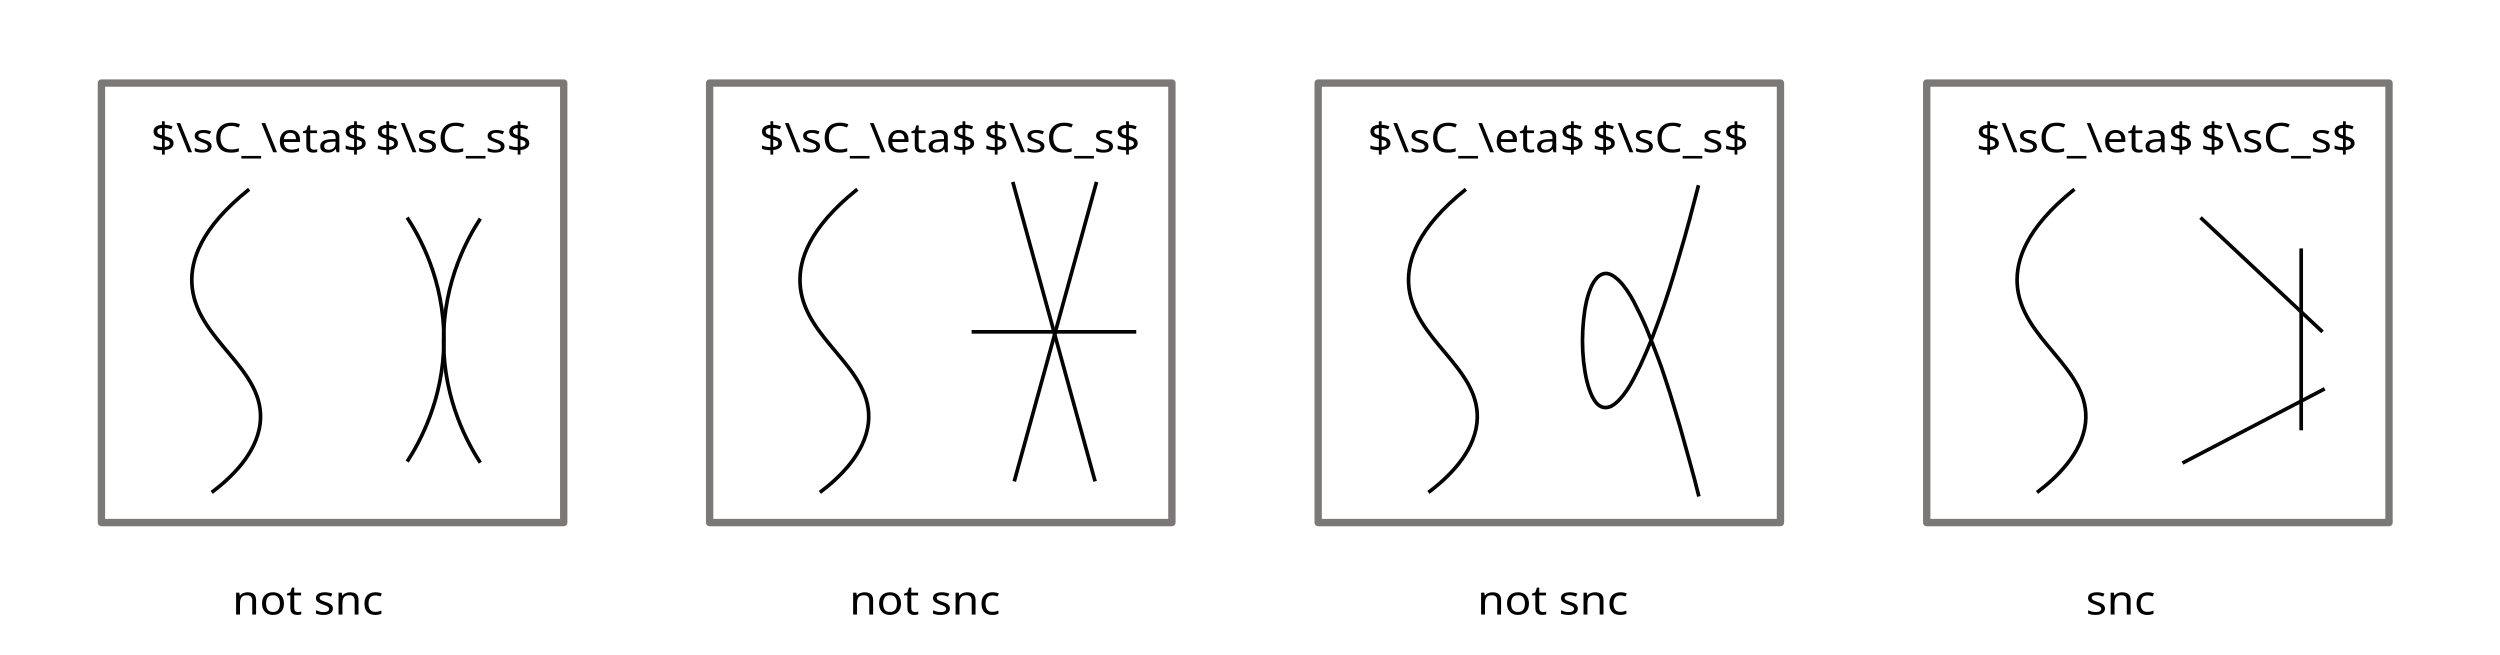
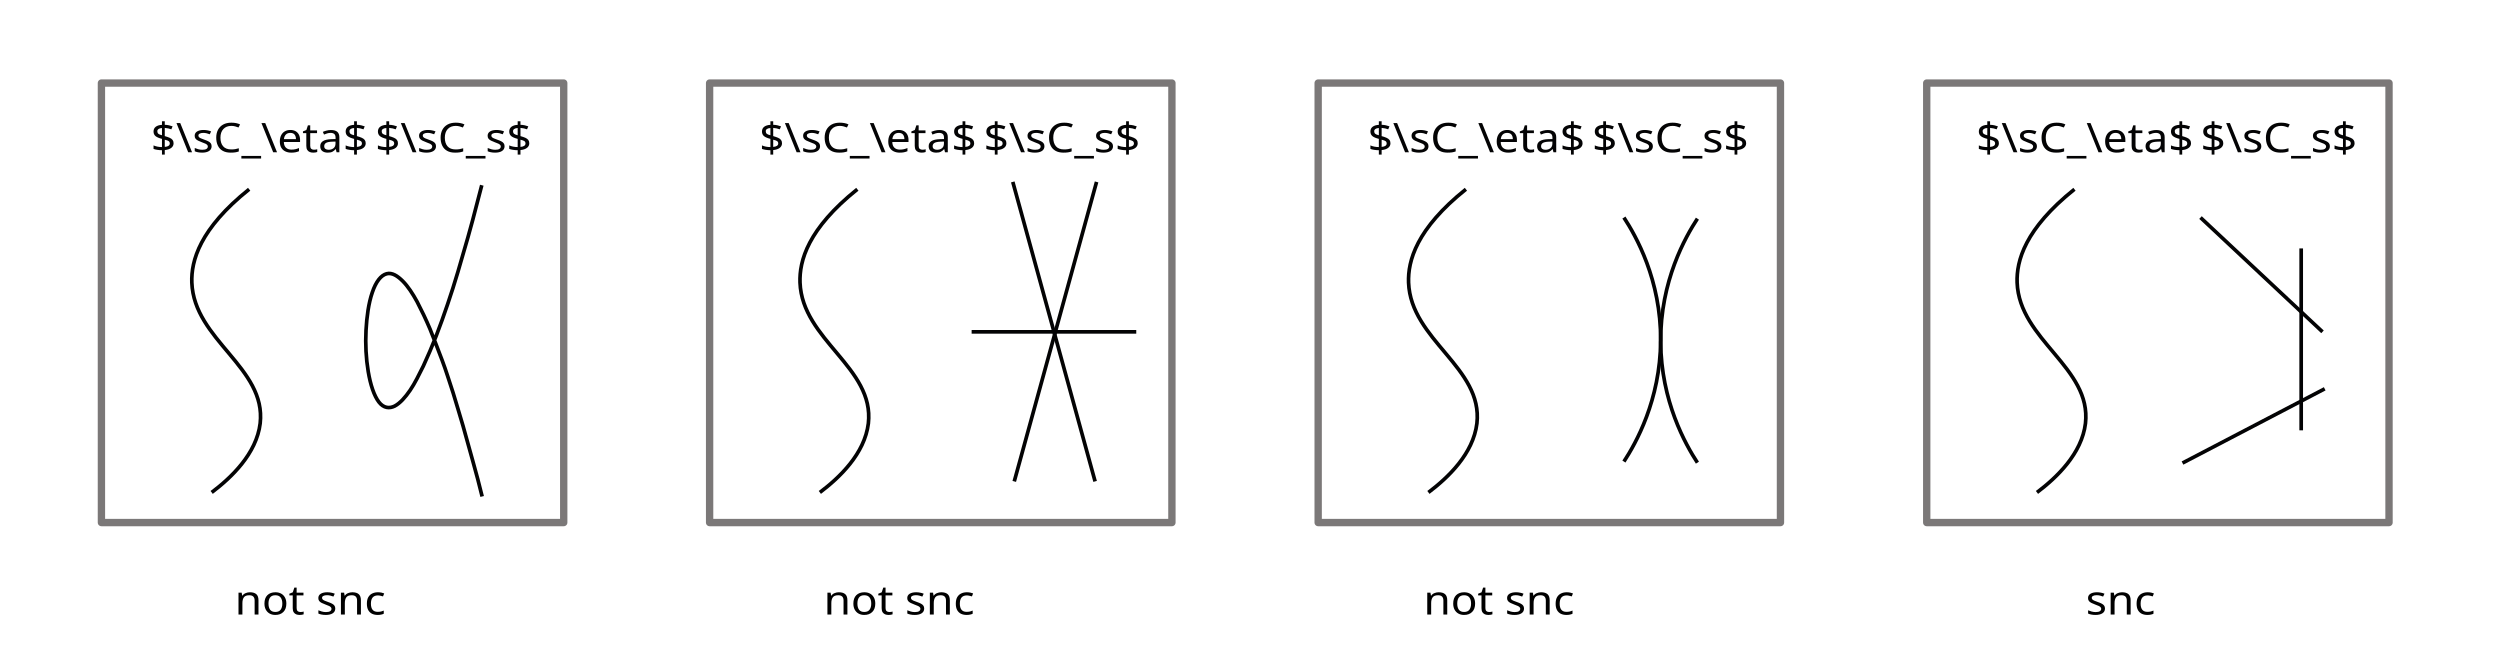
<svg xmlns="http://www.w3.org/2000/svg" version="1.1" id="svg8" x="0px" y="0px" viewBox="0 0 680.3 178" style="enable-background:new 0 0 680.3 178;" xml:space="preserve">
  <style type="text/css">
	.st0{fill:#030304;}
	.st1{font-family:'ArialMT';}
	.st2{font-size:11.104px;}
	.st3{fill:none;stroke:#7B7878;stroke-width:2;stroke-linecap:round;stroke-linejoin:round;stroke-miterlimit:10;}
	.st4{fill:none;stroke:#030304;stroke-miterlimit:10;}
	.st5{font-family:'MyriadPro-Regular';}
</style>
  <g id="layer1" transform="translate(0,-177)">
</g>
  <g>
-     <text transform="matrix(1.0807 0 0 1 41.0371 41.4283)" class="st0 st1 st2">$\sC_\eta$</text>
-     <text transform="matrix(1.0807 0 0 1 102.0962 41.4283)" class="st0 st1 st2">$\sC_s$</text>
-     <rect x="27.6" y="22.6" class="st3" width="125.8" height="119.6" />
-     <path class="st4" d="M67.8,51.5C54.3,62.3,52,71,52.2,76.9c0.6,15.7,20.3,23.1,18.6,38.3c-1,8.3-7.9,14.8-13.2,18.8" />
-     <path class="st4" d="M110.8,59.2c3.2,4.9,10.1,16.9,10,33.5c-0.1,16.2-6.8,28-10,32.9" />
-     <path class="st4" d="M130.7,59.5c-3.2,4.9-10.1,16.9-10,33.5c0.1,16.2,6.8,28,10,32.9" />
-   </g>
-   <g>
    <text transform="matrix(1.0807 0 0 1 206.605 41.4283)" class="st0 st1 st2">$\sC_\eta$</text>
    <text transform="matrix(1.0807 0 0 1 267.6636 41.4283)" class="st0 st1 st2">$\sC_s$</text>
    <rect x="193.1" y="22.6" class="st3" width="125.8" height="119.6" />
    <path class="st4" d="M233.3,51.5c-13.5,10.8-15.8,19.5-15.6,25.4c0.6,15.7,20.3,23.1,18.6,38.3c-1,8.3-7.9,14.8-13.2,18.8" />
    <line class="st4" x1="264.4" y1="90.3" x2="309.2" y2="90.3" />
    <line class="st4" x1="276" y1="131" x2="298.4" y2="49.5" />
    <line class="st4" x1="298" y1="131" x2="275.6" y2="49.5" />
-   </g>
-   <g>
-     <text transform="matrix(1.0807 0 0 1 372.1729 41.4283)" class="st0 st1 st2">$\sC_\eta$</text>
-     <text transform="matrix(1.0807 0 0 1 433.2314 41.4283)" class="st0 st1 st2">$\sC_s$</text>
-     <rect x="358.7" y="22.6" class="st3" width="125.8" height="119.6" />
-     <path class="st4" d="M398.9,51.5c-13.5,10.8-15.8,19.5-15.6,25.4c0.6,15.7,20.3,23.1,18.6,38.3c-1,8.3-7.9,14.8-13.2,18.8" />
-     <path class="st4" d="M462.3,135.1c-0.8-3.2-1.6-6.4-2.5-9.5c-0.9-3.3-1.8-6.5-2.7-9.7c-0.9-3-1.8-6.1-2.7-9c-1-3-1.9-6-3-8.9   c-1.1-2.9-2.2-5.8-3.3-8.5c-1.1-2.6-2.3-5.1-3.5-7.4c-1.2-2.2-2.5-4.2-3.9-5.6c-1.4-1.4-2.9-2.4-4.4-2c-1.5,0.4-2.9,2.1-3.9,5.1   c-1,2.9-1.5,6.6-1.7,10.3c-0.2,3.8,0,7.6,0.6,11.2c0.6,3.6,1.6,6.6,2.9,8.3c1.3,1.7,2.9,1.8,4.3,1.1c1.5-0.8,2.9-2.4,4.2-4.3   c1.3-1.9,2.4-4.2,3.6-6.6c1.2-2.6,2.4-5.4,3.5-8.2c1.1-2.8,2.1-5.7,3.1-8.6c1-2.9,1.9-5.8,2.8-8.8c0.9-3.1,1.8-6.2,2.7-9.3   c0.9-3.2,1.8-6.5,2.6-9.7c0.4-1.5,0.8-3.1,1.2-4.6" />
  </g>
  <g>
    <text transform="matrix(1.0807 0 0 1 537.7402 41.4283)" class="st0 st1 st2">$\sC_\eta$</text>
    <text transform="matrix(1.0807 0 0 1 598.7988 41.4283)" class="st0 st1 st2">$\sC_s$</text>
    <rect x="524.3" y="22.6" class="st3" width="125.8" height="119.6" />
    <path class="st4" d="M564.5,51.5C551,62.3,548.7,71,548.9,76.9c0.6,15.7,20.3,23.1,18.6,38.3c-1,8.3-7.9,14.8-13.2,18.8" />
    <line class="st4" x1="598.8" y1="59.2" x2="632" y2="90.3" />
    <line class="st4" x1="626.2" y1="67.6" x2="626.2" y2="117.1" />
    <line class="st4" x1="632.6" y1="105.8" x2="593.9" y2="126" />
  </g>
-   <text transform="matrix(1.0807 0 0 1 63.2354 167.2291)" class="st5 st2">not snc</text>
-   <text transform="matrix(1.0807 0 0 1 231.144 167.2291)" class="st5 st2">not snc</text>
-   <text transform="matrix(1.0807 0 0 1 402.0215 167.2291)" class="st5 st2">not snc</text>
+   <g>
+     <text transform="matrix(1.0807 0 0 1 372.1725 41.4283)" class="st0 st1 st2">$\sC_\eta$</text>
+     <text transform="matrix(1.0807 0 0 1 433.2316 41.4283)" class="st0 st1 st2">$\sC_s$</text>
+     <rect x="358.7" y="22.6" class="st3" width="125.8" height="119.6" />
+     <path class="st4" d="M398.9,51.5c-13.5,10.8-15.8,19.5-15.6,25.4c0.6,15.7,20.3,23.1,18.6,38.3c-1,8.3-7.9,14.8-13.2,18.8" />
+     <path class="st4" d="M441.9,59.2c3.2,4.9,10.1,16.9,10,33.5c-0.1,16.2-6.8,28-10,32.9" />
+     <path class="st4" d="M461.9,59.5c-3.2,4.9-10.1,16.9-10,33.5c0.1,16.2,6.8,28,10,32.9" />
+   </g>
+   <text transform="matrix(1.0807 0 0 1 387.3707 167.2291)" class="st5 st2">not snc</text>
+   <text transform="matrix(1.0807 0 0 1 224.144 167.2291)" class="st5 st2">not snc</text>
+   <g>
+     <text transform="matrix(1.0807 0 0 1 41.0374 41.4283)" class="st0 st1 st2">$\sC_\eta$</text>
+     <text transform="matrix(1.0807 0 0 1 102.096 41.4283)" class="st0 st1 st2">$\sC_s$</text>
+     <rect x="27.6" y="22.6" class="st3" width="125.8" height="119.6" />
+     <path class="st4" d="M67.8,51.5C54.3,62.3,52,71,52.2,76.9c0.6,15.7,20.3,23.1,18.6,38.3c-1,8.3-7.9,14.8-13.2,18.8" />
+     <path class="st4" d="M131.2,135.1c-0.8-3.2-1.6-6.4-2.5-9.5c-0.9-3.3-1.8-6.5-2.7-9.7c-0.9-3-1.8-6.1-2.7-9c-1-3-1.9-6-3-8.9   c-1.1-2.9-2.2-5.8-3.3-8.5c-1.1-2.6-2.3-5.1-3.5-7.4c-1.2-2.2-2.5-4.2-3.9-5.6c-1.4-1.4-2.9-2.4-4.4-2c-1.5,0.4-2.9,2.1-3.9,5.1   c-1,2.9-1.5,6.6-1.7,10.3c-0.2,3.8,0,7.6,0.6,11.2c0.6,3.6,1.6,6.6,2.9,8.3c1.3,1.7,2.9,1.8,4.3,1.1c1.5-0.8,2.9-2.4,4.2-4.3   c1.3-1.9,2.4-4.2,3.6-6.6c1.2-2.6,2.4-5.4,3.5-8.2c1.1-2.8,2.1-5.7,3.1-8.6c1-2.9,1.9-5.8,2.8-8.8c0.9-3.1,1.8-6.2,2.7-9.3   c0.9-3.2,1.8-6.5,2.6-9.7c0.4-1.5,0.8-3.1,1.2-4.6" />
+   </g>
+   <text transform="matrix(1.0807 0 0 1 63.886 167.2291)" class="st5 st2">not snc</text>
  <text transform="matrix(1.0807 0 0 1 567.5889 167.2291)" class="st5 st2">snc</text>
</svg>
